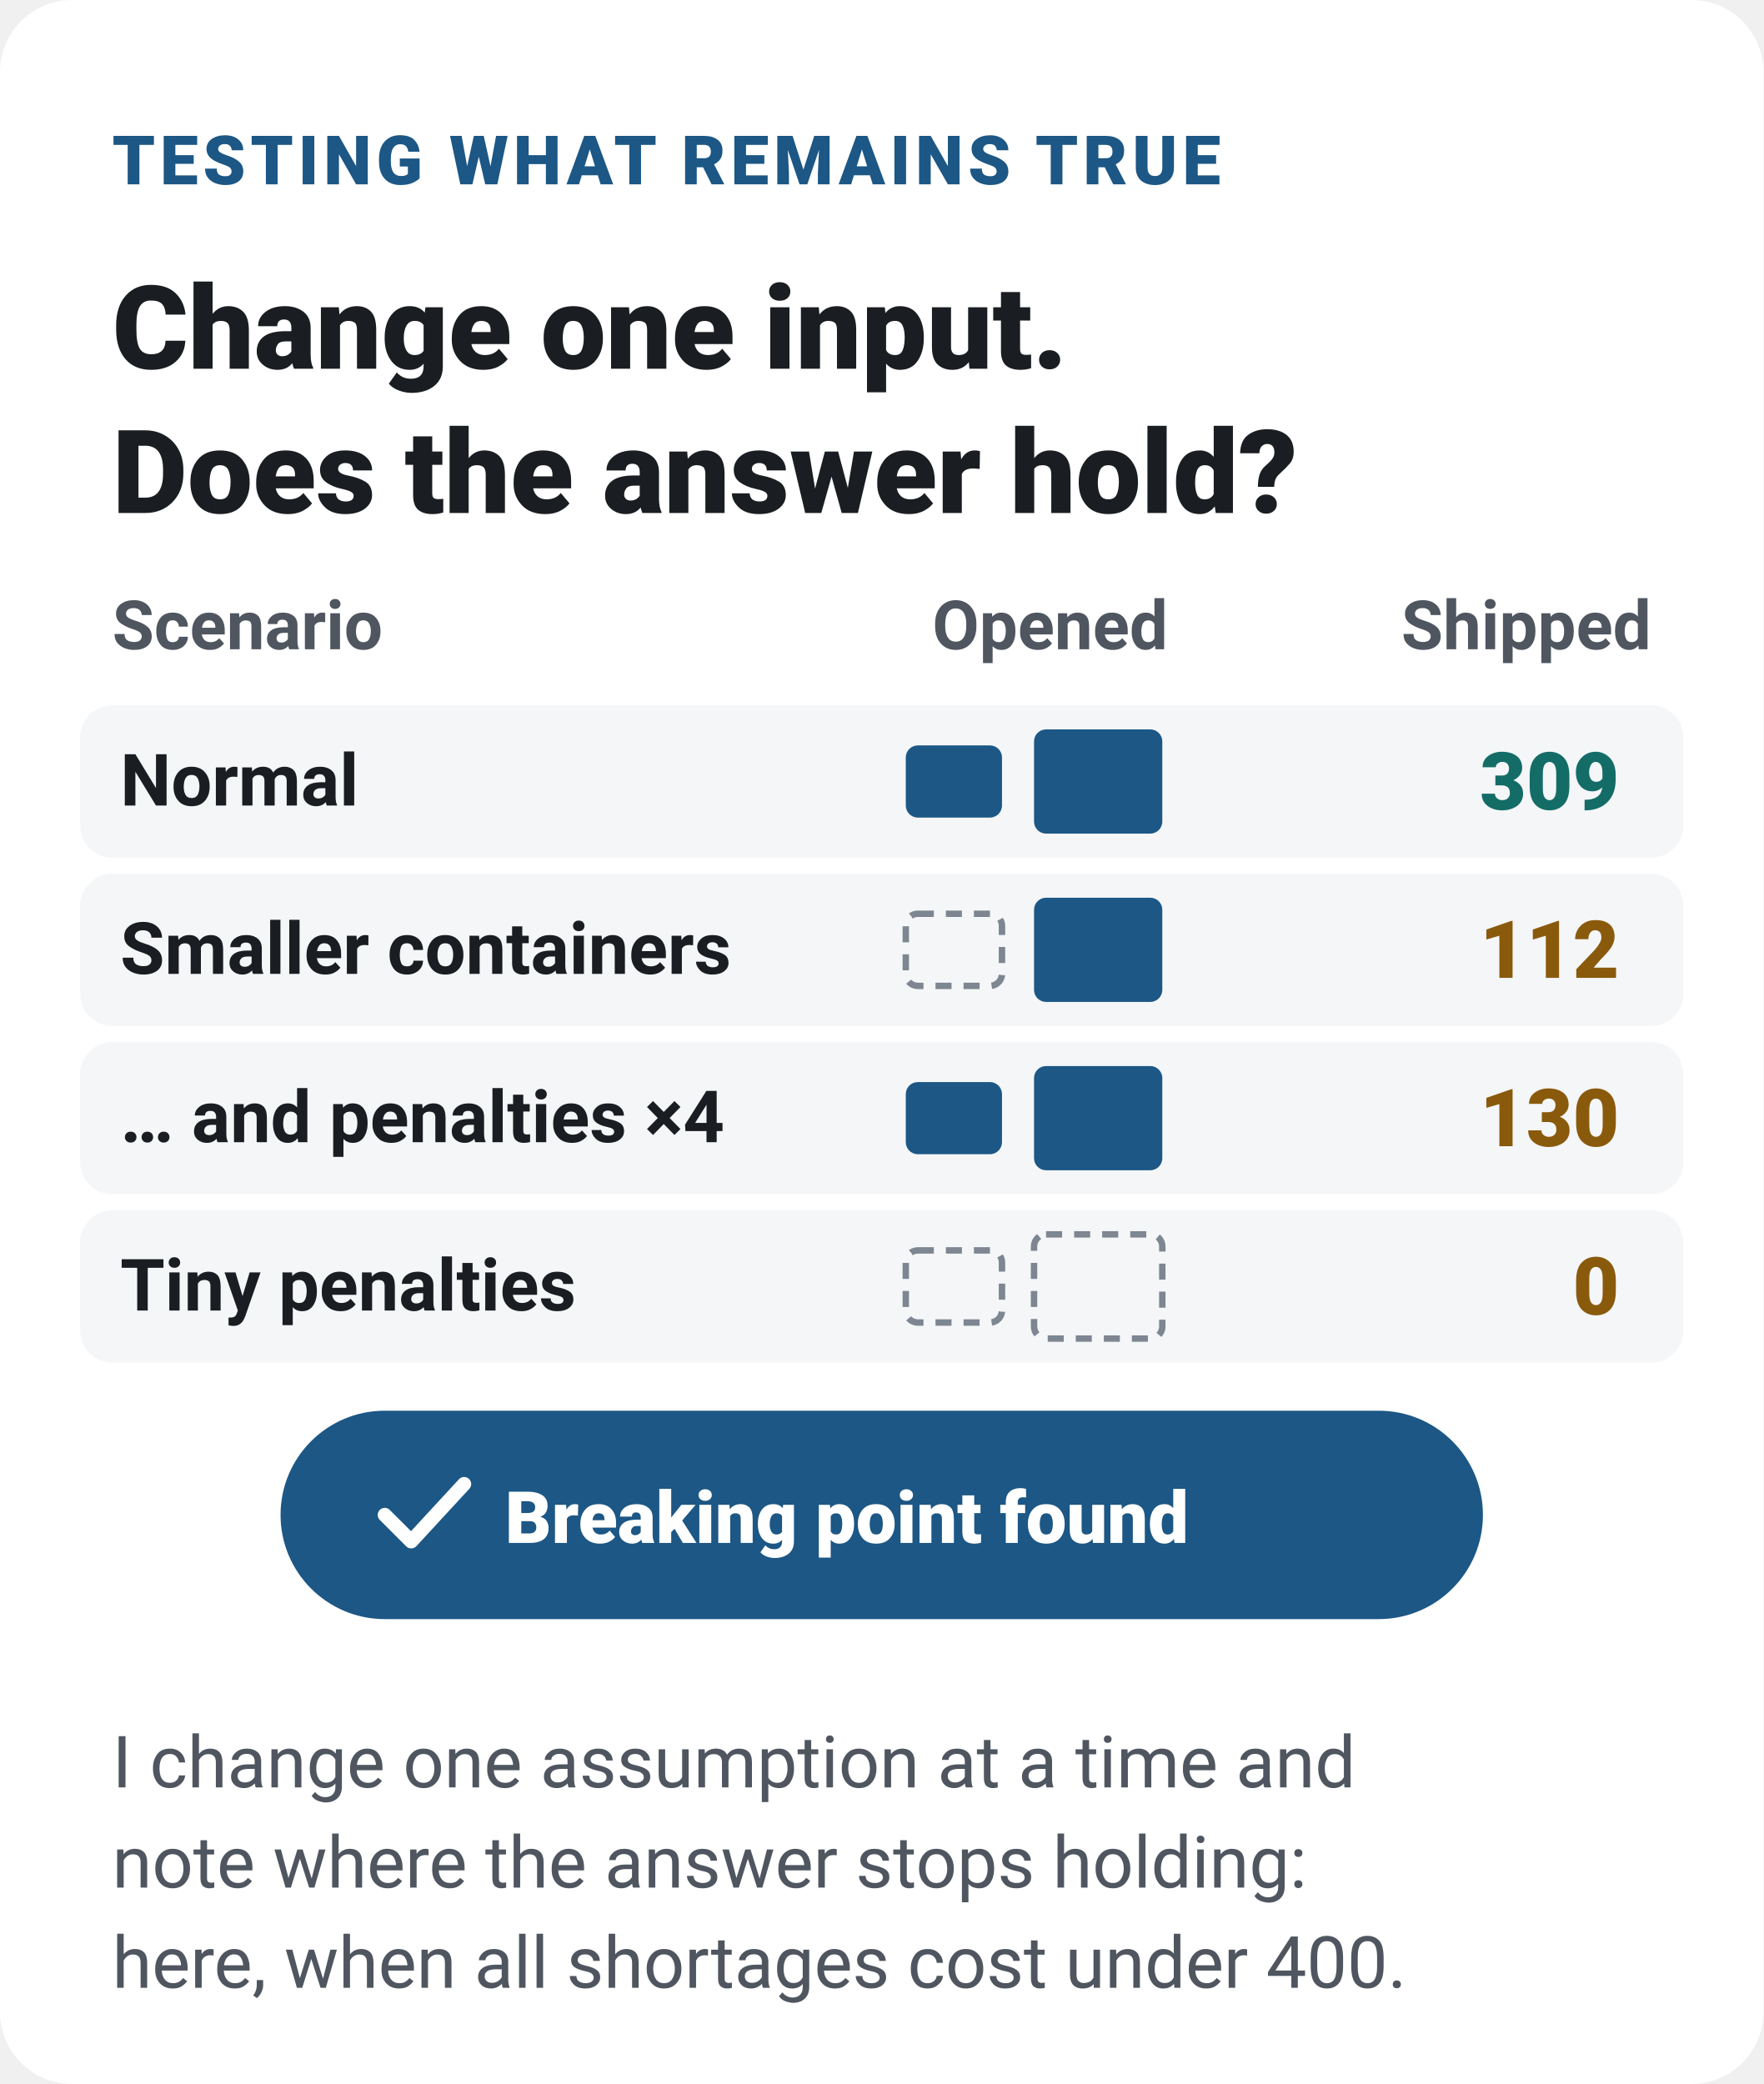
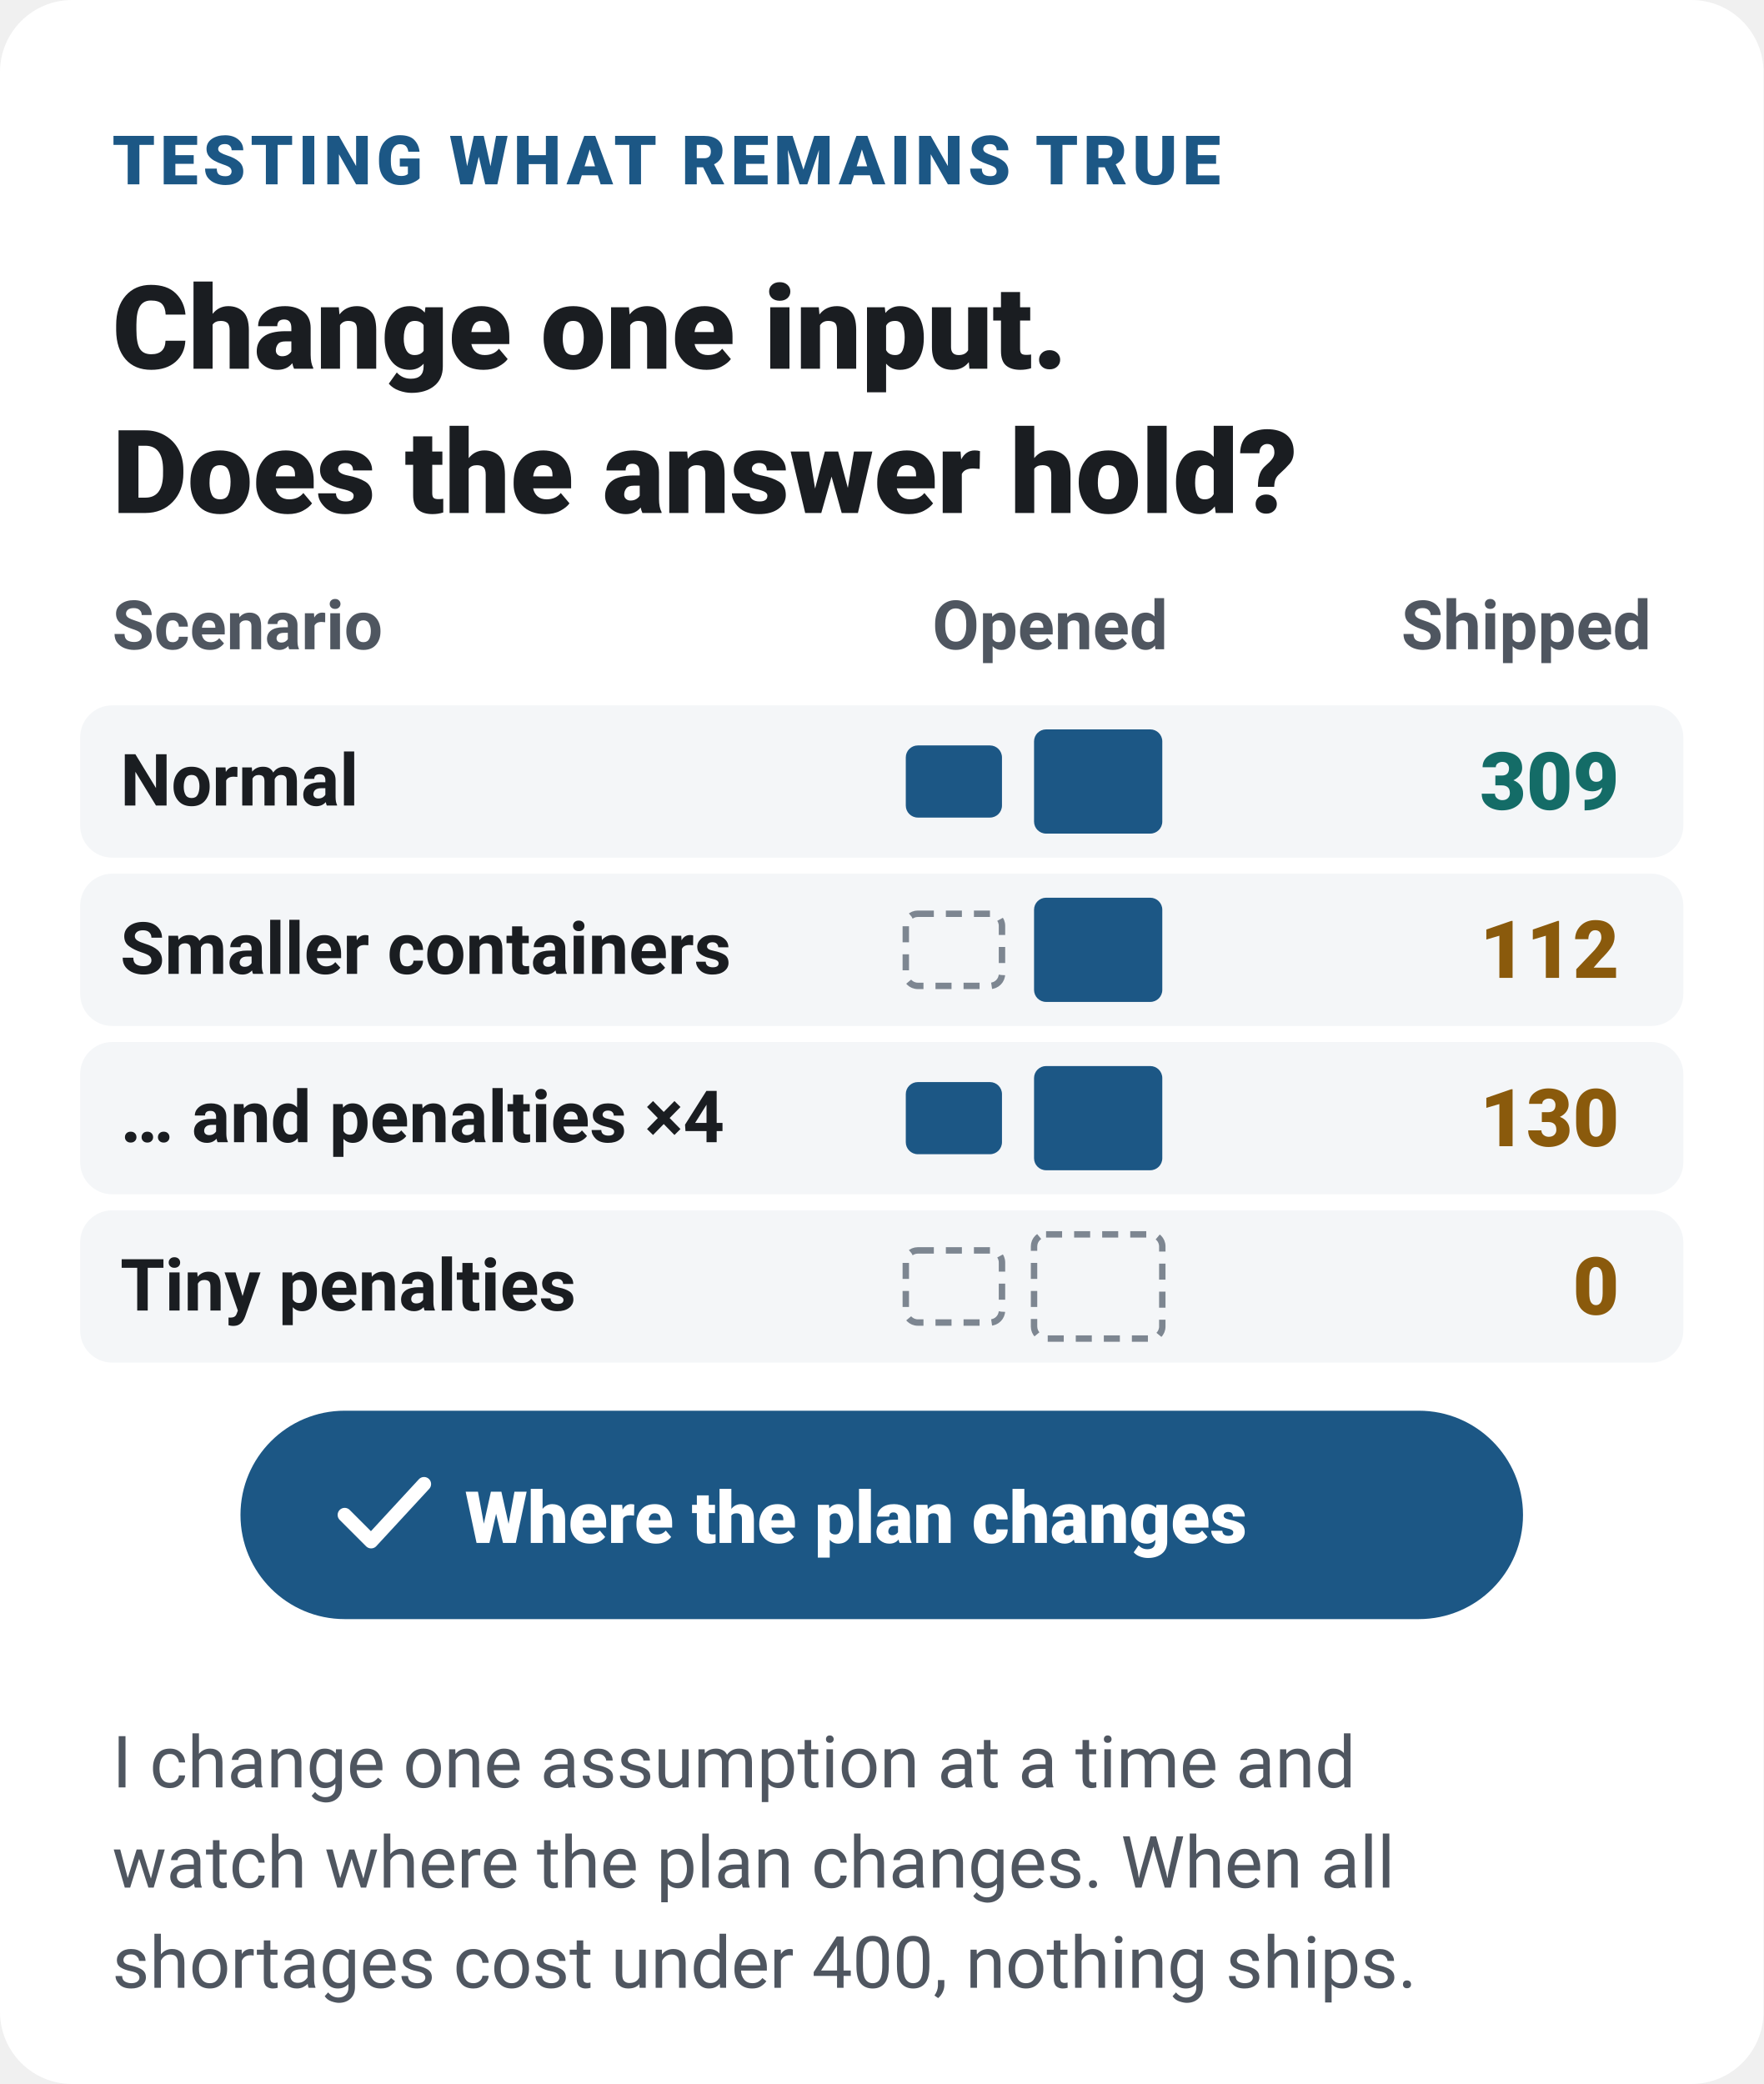
<svg xmlns="http://www.w3.org/2000/svg" viewBox="0 0 440 520" width="440" height="520" role="img" aria-labelledby="t">
  <defs>
    <marker id="ah" viewBox="0 0 10 10" refX="9" refY="5" markerWidth="7" markerHeight="7" orient="auto-start-reverse">
      <path d="M0 0L10 5L0 10z" fill="#7D8691" />
    </marker>
    <marker id="aw" viewBox="0 0 10 10" refX="9" refY="5" markerWidth="7" markerHeight="7" orient="auto-start-reverse">
      <path d="M0 0L10 5L0 10z" fill="#8A5A0C" />
    </marker>
  </defs>
  <rect width="440" height="520" rx="18" fill="#FFFFFF" />
  <g font-family="system-ui,-apple-system,'Segoe UI',Roboto,Helvetica,Arial,sans-serif">
    <text x="28" y="46" font-size="17" fill="#1C5785" font-weight="800" letter-spacing="1.2">TESTING WHAT REMAINS TRUE</text>
    <text x="28" y="92" font-size="29" fill="#1A1D21" font-weight="800" data-box="24,60,392,80">Change one input.</text>
    <text x="28" y="128" font-size="29" fill="#1A1D21" font-weight="800" data-box="24,60,392,80">Does the answer hold?</text>
    <text x="28" y="446" font-size="18" fill="#4F5660" data-box="24,424,392,86">I change one assumption at a time and</text>
-     <text x="28" y="471" font-size="18" fill="#4F5660" data-box="24,424,392,86">note where the answer stops holding:</text>
-     <text x="28" y="496" font-size="18" fill="#4F5660" data-box="24,424,392,86">here, when all shortages cost under 400.</text>
+     <text x="28" y="471" font-size="18" fill="#4F5660" data-box="24,424,392,86">watch where the plan changes. When all</text>
+     <text x="28" y="496" font-size="18" fill="#4F5660" data-box="24,424,392,86">shortages cost under 400, nothing ships.</text>
    <text x="28" y="162" font-size="17" fill="#4F5660" font-weight="700">Scenario</text>
    <text x="262" y="162" font-size="17" fill="#4F5660" font-weight="700" text-anchor="middle">Opened</text>
    <text x="412" y="162" font-size="17" fill="#4F5660" font-weight="700" text-anchor="end">Shipped</text>
    <rect x="20" y="176" width="400" height="38" rx="8" fill="#F4F6F8" />
    <text x="30" y="201" font-size="18" fill="#1A1D21" font-weight="700" data-box="20,176,400,38">Normal</text>
    <rect x="226" y="186" width="24" height="18" rx="3" fill="#1C5785" />
    <rect x="258" y="182" width="32" height="26" rx="3" fill="#1C5785" />
    <text x="404" y="202" font-size="20" fill="#146C67" font-weight="800" text-anchor="end" data-box="20,176,400,38">309</text>
    <rect x="20" y="218" width="400" height="38" rx="8" fill="#F4F6F8" />
    <text x="30" y="243" font-size="18" fill="#1A1D21" font-weight="700" data-box="20,218,400,38">Smaller containers</text>
    <rect x="226" y="228" width="24" height="18" rx="3" fill="none" stroke="#7D8691" stroke-width="1.6" stroke-dasharray="4 3" />
    <rect x="258" y="224" width="32" height="26" rx="3" fill="#1C5785" />
    <text x="404" y="244" font-size="20" fill="#8A5A0C" font-weight="800" text-anchor="end" data-box="20,218,400,38">112</text>
    <rect x="20" y="260" width="400" height="38" rx="8" fill="#F4F6F8" />
    <text x="30" y="285" font-size="18" fill="#1A1D21" font-weight="700" data-box="20,260,400,38">… and penalties ×4</text>
    <rect x="226" y="270" width="24" height="18" rx="3" fill="#1C5785" />
    <rect x="258" y="266" width="32" height="26" rx="3" fill="#1C5785" />
    <text x="404" y="286" font-size="20" fill="#8A5A0C" font-weight="800" text-anchor="end" data-box="20,260,400,38">130</text>
    <rect x="20" y="302" width="400" height="38" rx="8" fill="#F4F6F8" />
    <text x="30" y="327" font-size="18" fill="#1A1D21" font-weight="700" data-box="20,302,400,38">Tiny penalties</text>
    <rect x="226" y="312" width="24" height="18" rx="3" fill="none" stroke="#7D8691" stroke-width="1.6" stroke-dasharray="4 3" />
    <rect x="258" y="308" width="32" height="26" rx="3" fill="none" stroke="#7D8691" stroke-width="1.6" stroke-dasharray="4 3" />
    <text x="404" y="328" font-size="20" fill="#8A5A0C" font-weight="800" text-anchor="end" data-box="20,302,400,38">0</text>
-     <rect x="70" y="352" width="300" height="52" rx="26" fill="#1C5785" />
-     <path d="M96 378 l6.6 6.6 l13.2 -14.3" fill="none" stroke="#FFFFFF" stroke-width="3.52" stroke-linecap="round" stroke-linejoin="round" />
-     <text x="126" y="385" font-size="18" fill="#FFFFFF" font-weight="800" data-box="70,352,300,52">Breaking point found</text>
+     <rect x="60" y="352" width="320" height="52" rx="26" fill="#1C5785" />
+     <path d="M86 378 l6.6 6.6 l13.2 -14.3" fill="none" stroke="#FFFFFF" stroke-width="3.52" stroke-linecap="round" stroke-linejoin="round" />
+     <text x="116" y="385" font-size="18" fill="#FFFFFF" font-weight="800" data-box="60,352,320,52">Where the plan changes</text>
  </g>
</svg>
